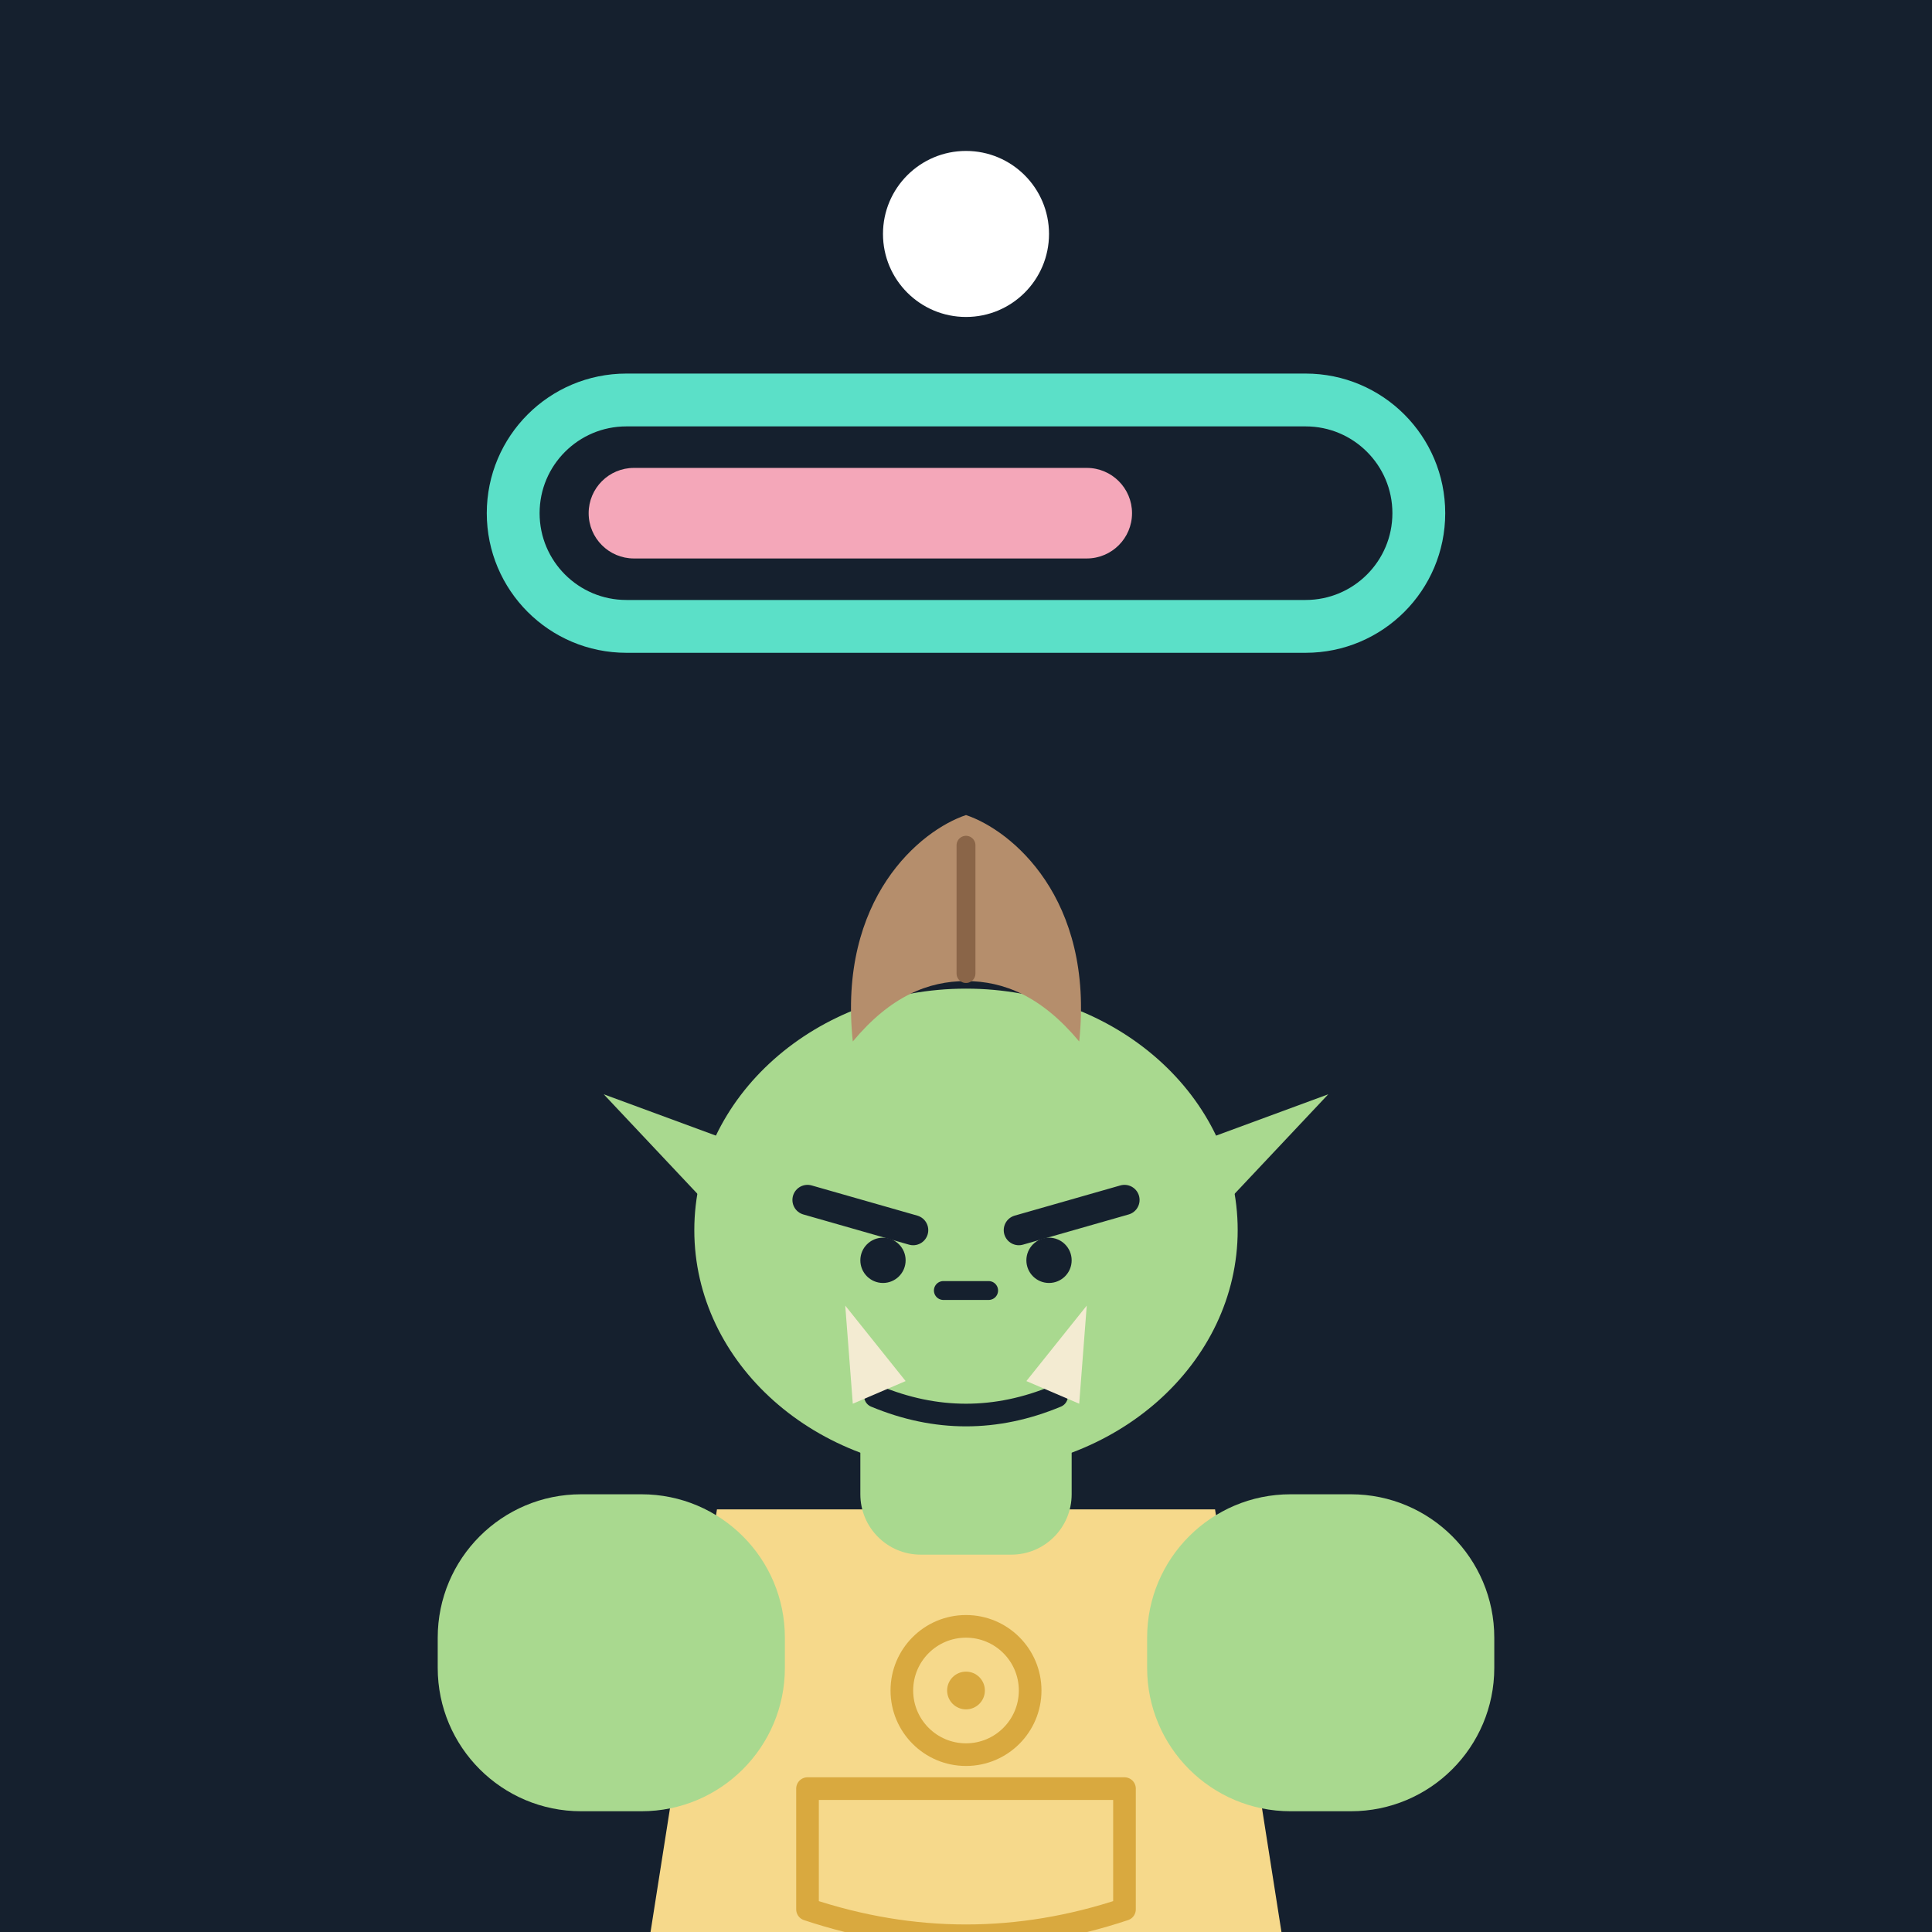
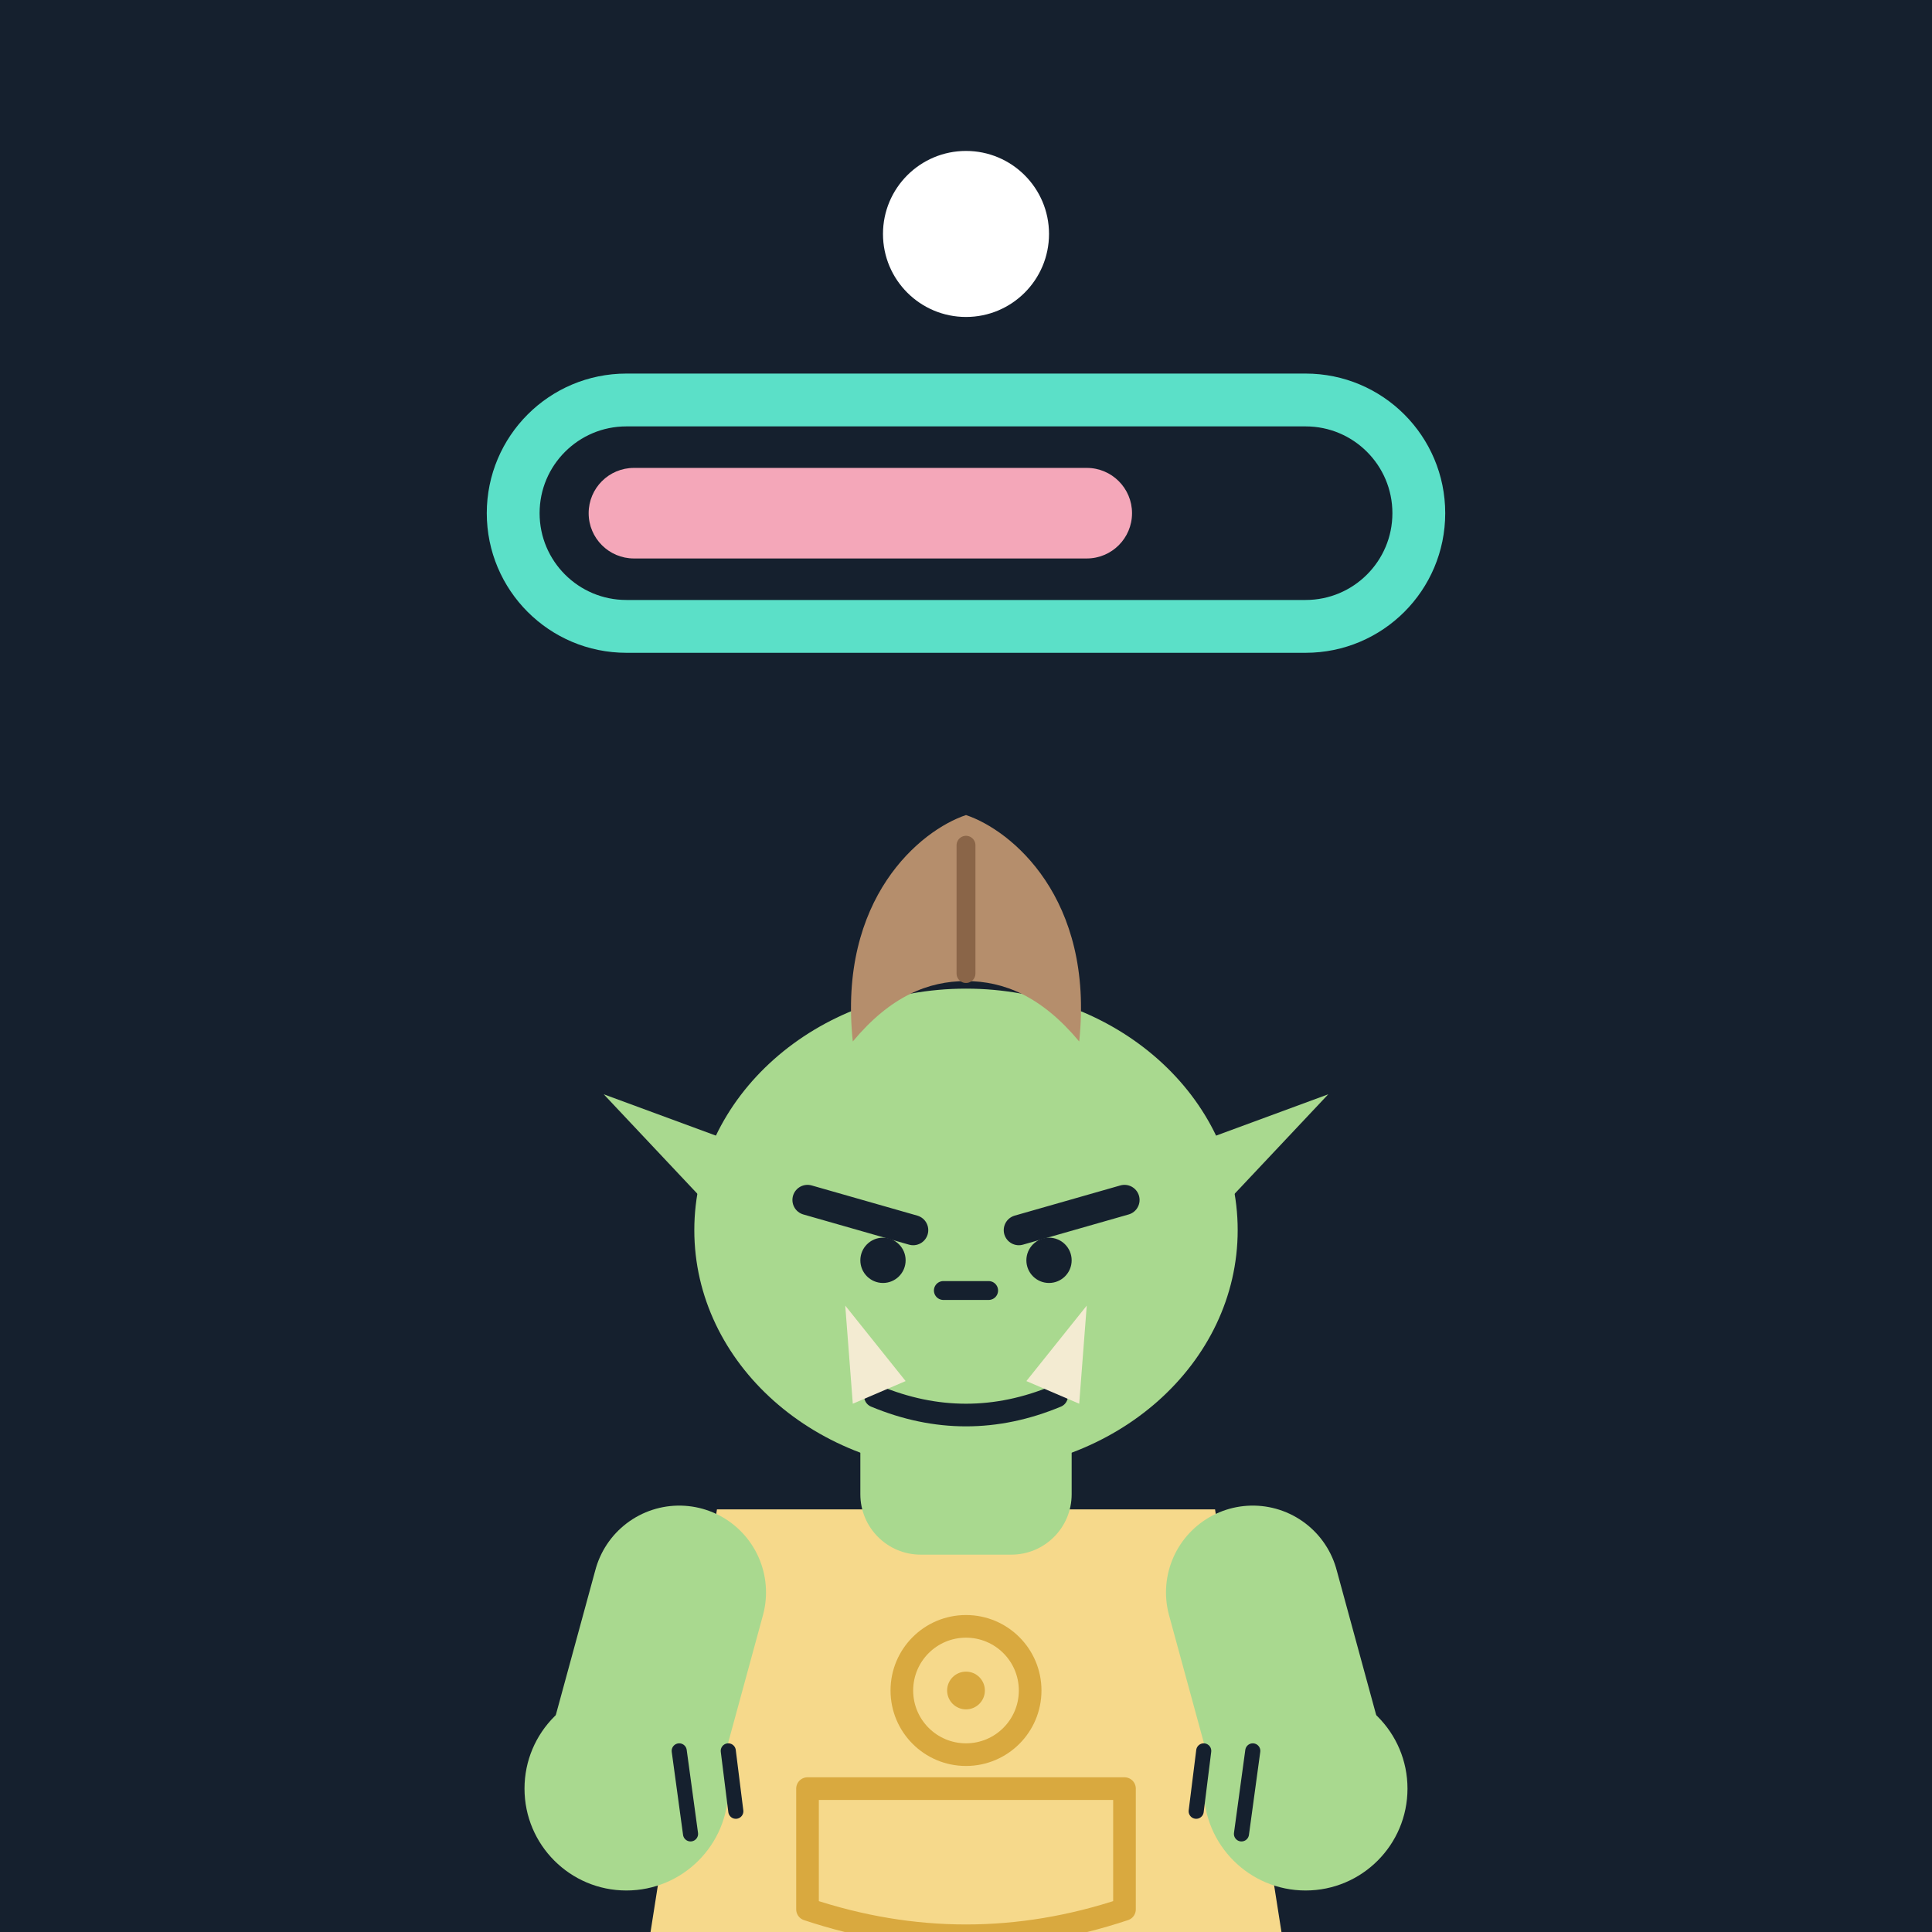
<svg xmlns="http://www.w3.org/2000/svg" viewBox="0 0 512 512" width="512" height="512">
  <rect x="0" y="0" width="512" height="512" fill="#15202E" />
  <circle cx="256" cy="62" r="22" fill="#FFFFFF" />
  <rect x="136" y="106" width="240" height="60" rx="30" fill="none" stroke="#5BE0C8" stroke-width="14" />
  <rect x="156" y="124" width="144" height="24" rx="12" fill="#F4A7B9" />
  <g transform="translate(0,28)">
    <path d="M 190 372 H 322 L 344 512 H 168 Z" fill="#F6D98B" />
    <path d="M 214 446 H 298 V 478 Q 256 492 214 478 Z" fill="none" stroke="#D9A93F" stroke-width="6" stroke-linejoin="round" />
    <circle cx="256" cy="420" r="17" fill="none" stroke="#D9A93F" stroke-width="6" />
    <circle cx="256" cy="420" r="5" fill="#D9A93F" />
    <rect x="228" y="340" width="56" height="44" rx="16" fill="#A9D98F" />
-     <rect x="116" y="368" width="92" height="84" rx="38" fill="#A9D98F" />
-     <rect x="304" y="368" width="92" height="84" rx="38" fill="#A9D98F" />
+     <g fill="none" stroke="#A9D98F" stroke-width="46" stroke-linecap="round">
+       <path d="M 180 394 L 168 438" />
+       <path d="M 332 394 L 344 438" />
+     </g>
+     <g fill="#A9D98F">
+       <circle cx="166" cy="446" r="27" />
+       <circle cx="346" cy="446" r="27" />
+     </g>
+     <g fill="none" stroke="#15202E" stroke-width="4" stroke-linecap="round">
+       <path d="M 180 436 L 183 458 M 193 436 L 195 452" />
+       <path d="M 332 436 L 329 458 M 319 436 L 317 452" />
+     </g>
    <g fill="#A9D98F">
      <path d="M 192 296 L 160 262 L 198 276 Z" />
      <path d="M 320 296 L 352 262 L 314 276 Z" />
    </g>
    <ellipse cx="256" cy="298" rx="72" ry="64" fill="#A9D98F" />
    <path d="M 226 248 C 222 210 244 192 256 188 C 268 192 290 210 286 248 C 276 236 266 232 256 232 C 246 232 236 236 226 248 Z" fill="#B58E6C" />
    <path d="M 256 196 V 230" fill="none" stroke="#8A6548" stroke-width="5" stroke-linecap="round" />
    <g fill="none" stroke="#15202E" stroke-linecap="round">
      <path d="M 214 290 L 242 298" stroke-width="8" />
      <path d="M 298 290 L 270 298" stroke-width="8" />
      <path d="M 250 314 H 262" stroke-width="5" />
      <path d="M 232 342 Q 256 352 280 342" stroke-width="6" />
    </g>
    <circle cx="234" cy="306" r="6" fill="#15202E" />
    <circle cx="278" cy="306" r="6" fill="#15202E" />
    <g fill="#F3EBD2">
      <path d="M 226 344 L 224 318 L 240 338 Z" />
      <path d="M 286 344 L 288 318 L 272 338 Z" />
    </g>
  </g>
</svg>
